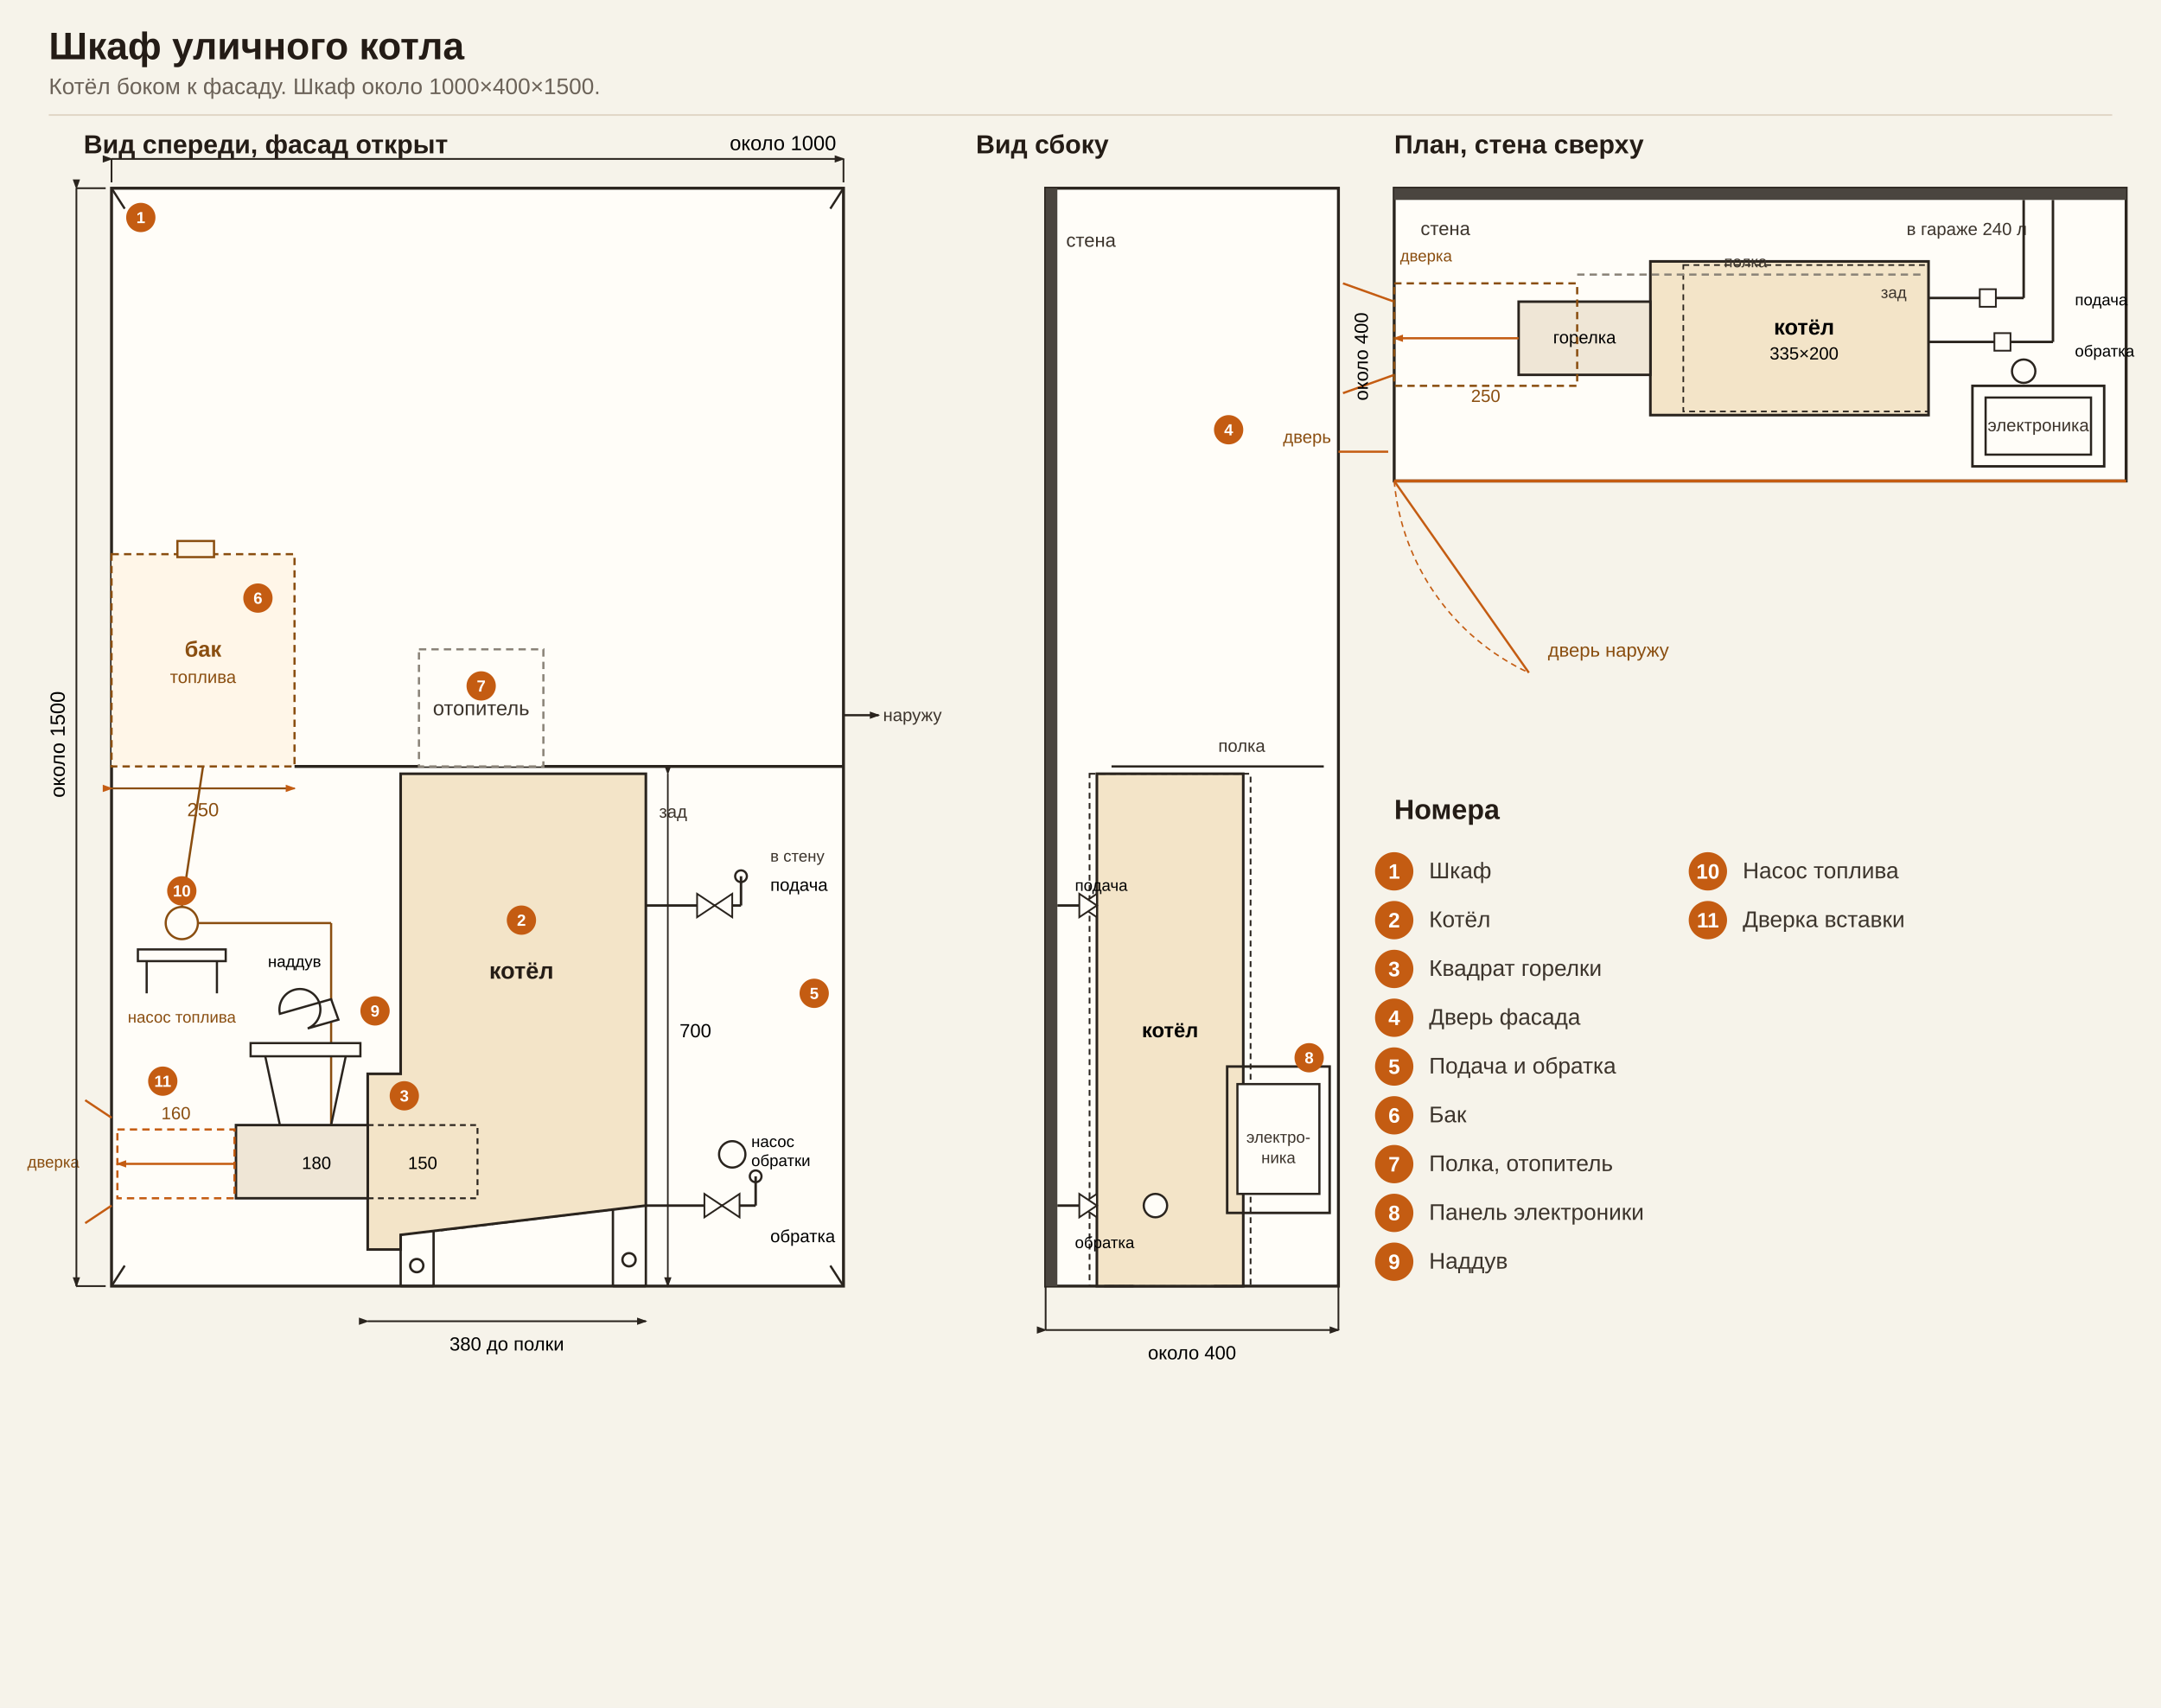
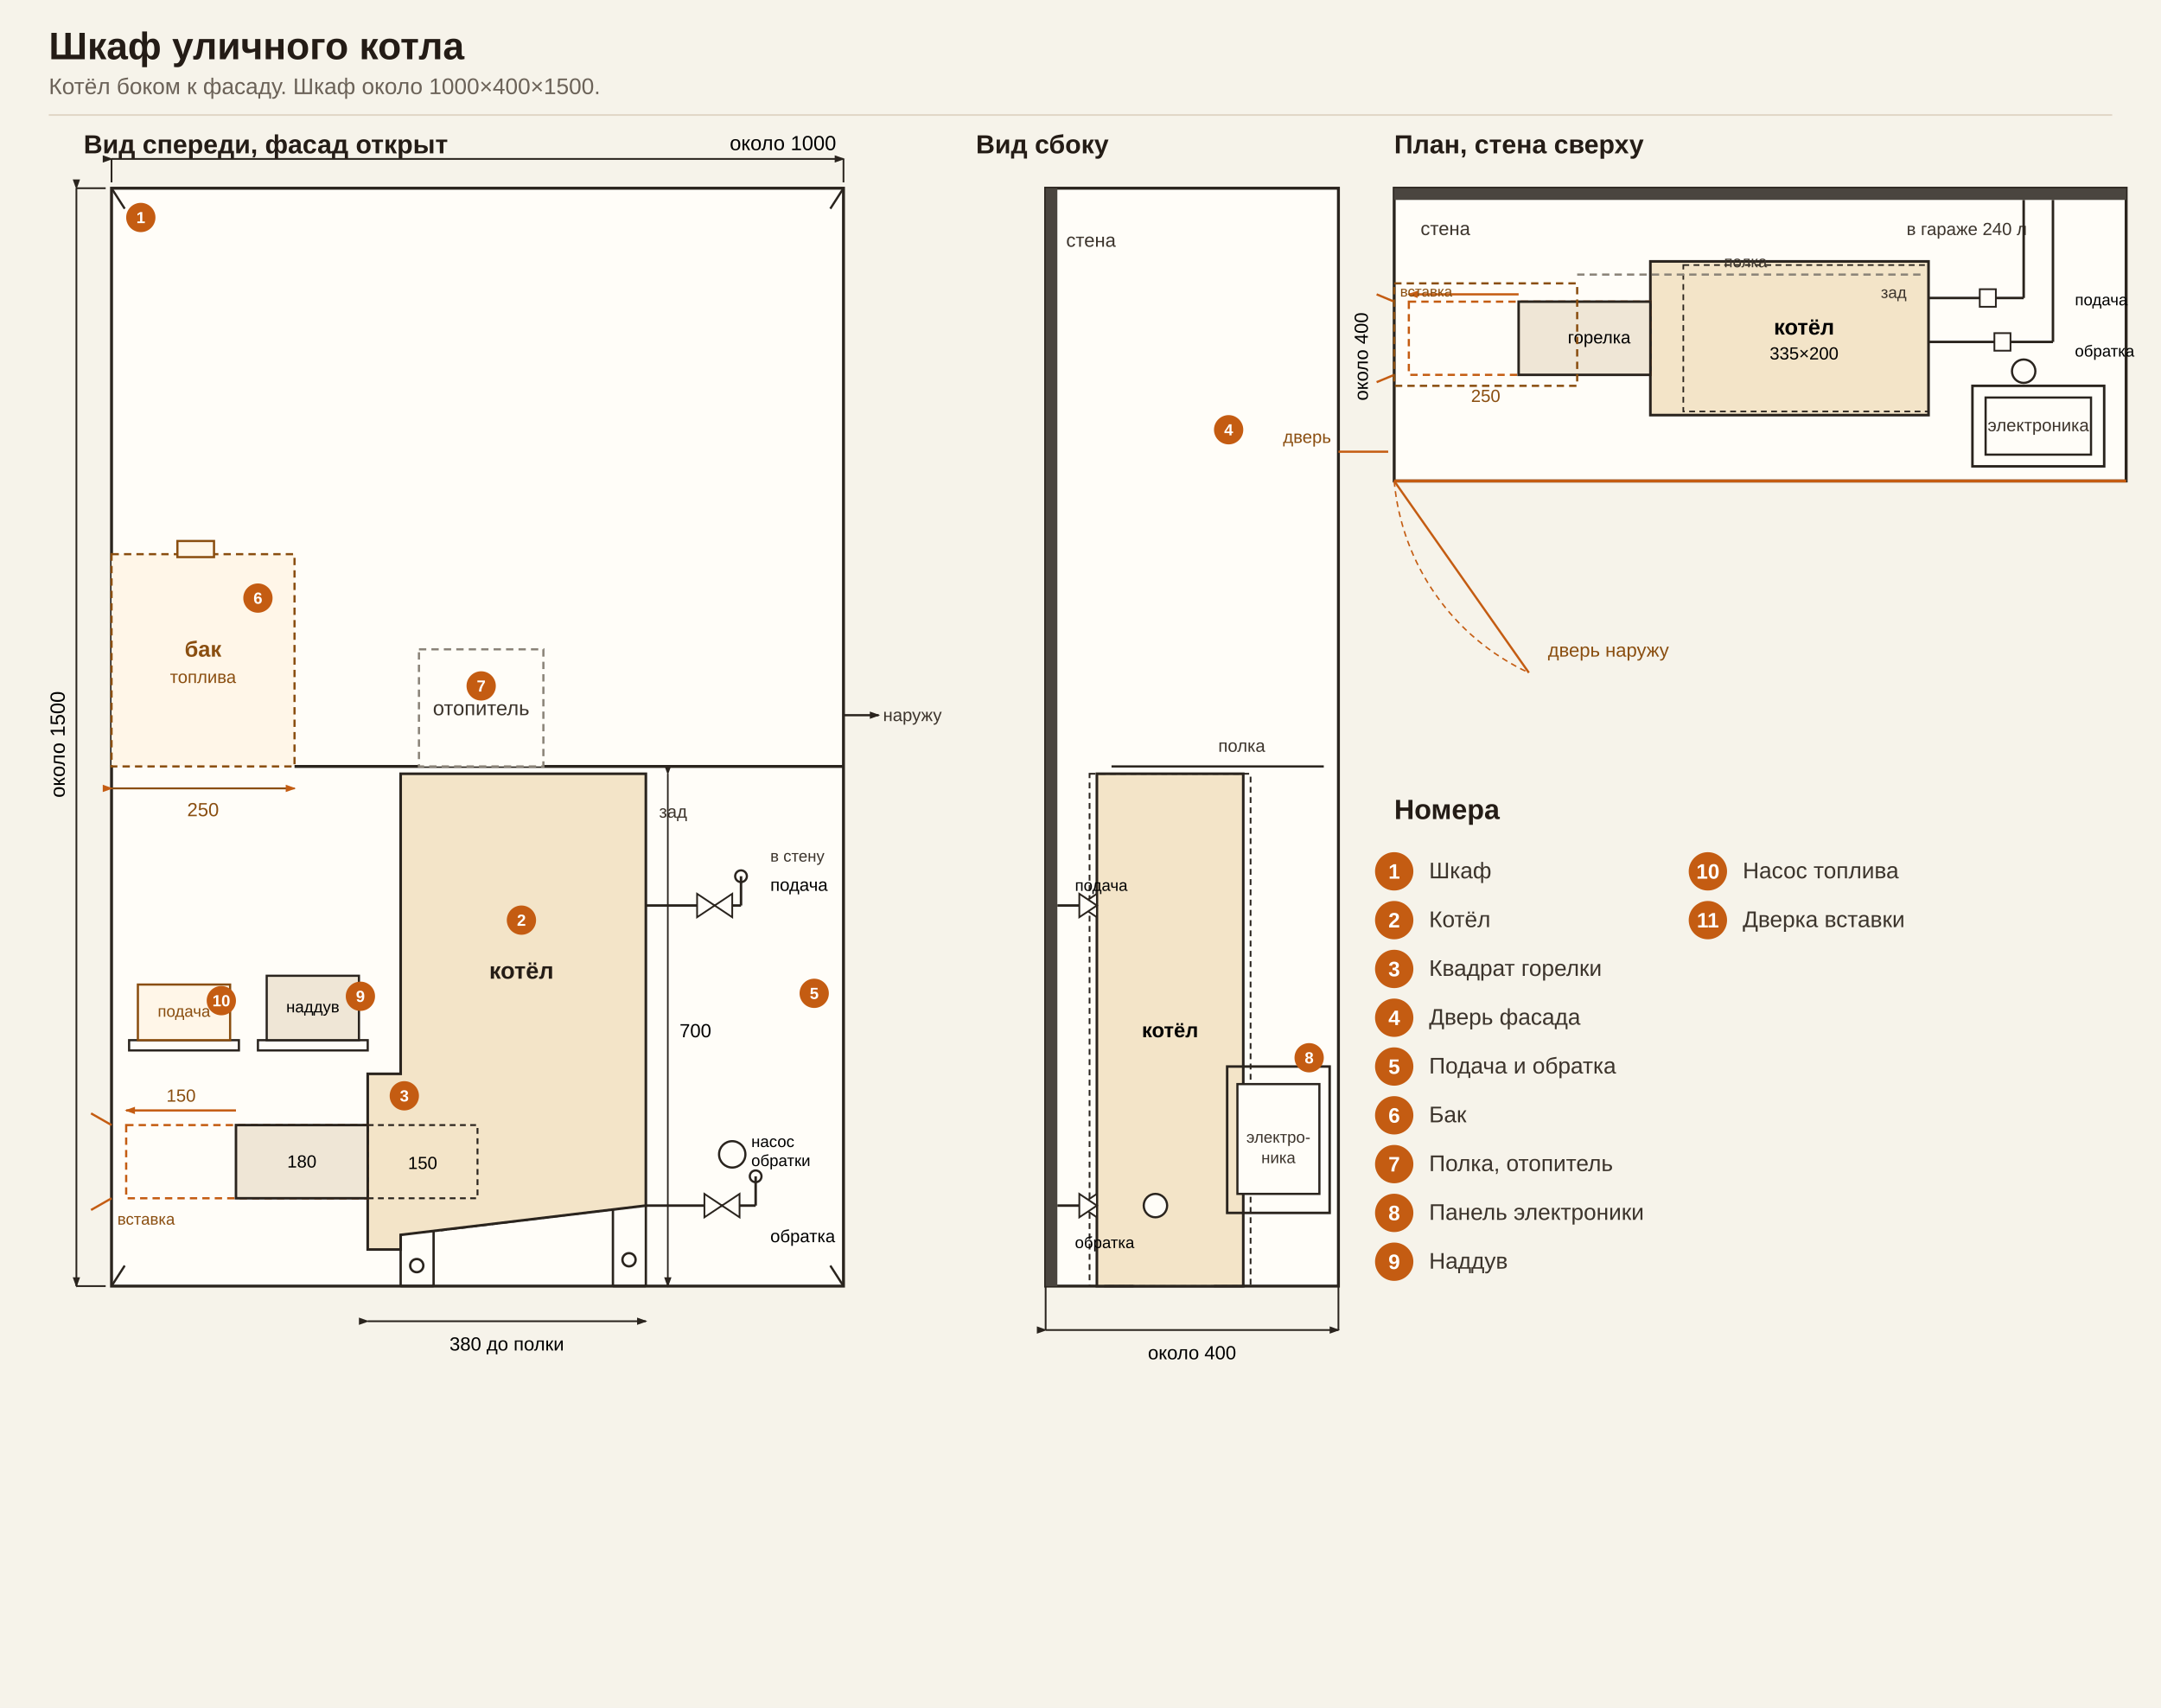
<svg xmlns="http://www.w3.org/2000/svg" width="1240" height="980" viewBox="0 0 1240 980" font-family="Liberation Sans, DejaVu Sans, sans-serif">
  <rect width="1240" height="980" fill="#f6f3ea" />
  <defs>
    <marker id="ah" markerUnits="userSpaceOnUse" markerWidth="14" markerHeight="10" refX="12" refY="5" orient="auto">
      <path d="M0 0 L14 5 L0 10 Z" fill="#2a241e" />
    </marker>
    <marker id="ao" markerUnits="userSpaceOnUse" markerWidth="14" markerHeight="10" refX="12" refY="5" orient="auto">
      <path d="M0 0 L14 5 L0 10 Z" fill="#c45c12" />
    </marker>
  </defs>
  <text x="28" y="34" font-size="22" font-weight="700" fill="#241c16">Шкаф уличного котла</text>
  <text x="28" y="54" font-size="13" fill="#6b6258">Котёл боком к фасаду. Шкаф около 1000×400×1500.</text>
  <line x1="28" y1="66" x2="1212" y2="66" stroke="#e0d6c6" stroke-width="1" />
  <text x="48" y="88" font-size="15" font-weight="700" fill="#241c16">Вид спереди, фасад открыт</text>
  <g transform="translate(64,108) scale(0.42)">
    <rect x="0" y="0" width="1000" height="1500" fill="#fffdf8" stroke="#2a241e" stroke-width="4" />
    <line x1="0" y1="0" x2="18" y2="28" stroke="#2a241e" stroke-width="3" />
    <line x1="1000" y1="0" x2="982" y2="28" stroke="#2a241e" stroke-width="3" />
    <line x1="0" y1="1500" x2="18" y2="1472" stroke="#2a241e" stroke-width="3" />
    <line x1="1000" y1="1500" x2="982" y2="1472" stroke="#2a241e" stroke-width="3" />
    <rect x="0" y="500" width="250" height="290" fill="#fff6e8" stroke="#8a4e10" stroke-width="3" stroke-dasharray="10 7" />
    <rect x="90" y="482" width="50" height="22" fill="#fff6e8" stroke="#8a4e10" stroke-width="3" />
    <text x="125" y="640" text-anchor="middle" font-size="30" fill="#8a4e10" font-weight="700">бак</text>
    <text x="125" y="676" text-anchor="middle" font-size="24" fill="#8a4e10">топлива</text>
    <line x1="0" y1="820" x2="250" y2="820" stroke="#8a4e10" stroke-width="2.6" marker-start="url(#ao)" marker-end="url(#ao)" />
    <text x="125" y="858" text-anchor="middle" font-size="26" fill="#8a4e10">250</text>
    <line x1="250" y1="790" x2="1000" y2="790" stroke="#2a241e" stroke-width="4" />
    <rect x="420" y="630" width="170" height="160" fill="#fffdf8" stroke="#8a8378" stroke-width="3" stroke-dasharray="10 7" />
    <text x="505" y="720" text-anchor="middle" font-size="28" fill="#3c342c">отопитель</text>
    <line x1="1000" y1="720" x2="1048" y2="720" stroke="#2a241e" stroke-width="3" marker-end="url(#ah)" />
    <text x="1054" y="728" font-size="24" fill="#3c342c">наружу</text>
-     <rect x="36" y="1040" width="120" height="16" fill="#fffdf8" stroke="#2a241e" stroke-width="3" />
-     <line x1="48" y1="1056" x2="48" y2="1100" stroke="#2a241e" stroke-width="3" />
-     <line x1="144" y1="1056" x2="144" y2="1100" stroke="#2a241e" stroke-width="3" />
-     <circle cx="96" cy="1004" r="22" fill="#fffdf8" stroke="#8a4e10" stroke-width="3" />
-     <text x="96" y="1140" text-anchor="middle" font-size="22" fill="#8a4e10">насос топлива</text>
-     <line x1="125" y1="790" x2="96" y2="982" stroke="#8a4e10" stroke-width="3" />
-     <line x1="118" y1="1004" x2="300" y2="1004" stroke="#8a4e10" stroke-width="3" />
-     <line x1="300" y1="1004" x2="300" y2="1280" stroke="#8a4e10" stroke-width="3" />
+     <rect x="24" y="1164" width="150" height="14" fill="#fffdf8" stroke="#2a241e" stroke-width="3" />
+     <rect x="36" y="1088" width="126" height="76" fill="#fff6e8" stroke="#8a4e10" stroke-width="3" />
+     <text x="99" y="1132" text-anchor="middle" font-size="22" fill="#8a4e10">подача</text>
    <path fill="#f3e4c8" stroke="#2a241e" stroke-width="3.6" d="M 730 800 H 395 V 1210 H 350 V 1450 H 395 V 1430 L 730 1390 Z" />
    <g fill="none" stroke="#2a241e" stroke-width="3.2">
      <line x1="685" y1="1500" x2="730" y2="1500" />
      <line x1="730" y1="1500" x2="730" y2="1390" />
      <line x1="685" y1="1500" x2="685" y2="1395" />
      <circle cx="707" cy="1464" r="9" />
      <line x1="395" y1="1500" x2="440" y2="1500" />
      <line x1="395" y1="1500" x2="395" y2="1430" />
      <line x1="440" y1="1500" x2="440" y2="1425" />
      <circle cx="417" cy="1472" r="9" />
    </g>
    <line x1="450" y1="1424" x2="680" y2="1396" stroke="#2a241e" stroke-width="2.4" stroke-dasharray="8 6" />
    <rect x="350" y="1280" width="150" height="100" fill="none" stroke="#2a241e" stroke-width="2.6" stroke-dasharray="8 6" />
    <text x="425" y="1340" text-anchor="middle" font-size="24">150</text>
    <text x="560" y="1080" text-anchor="middle" font-size="32" fill="#241c16" font-weight="700">котёл</text>
    <text x="748" y="860" font-size="24" fill="#3c342c">зад</text>
    <line x1="730" y1="980" x2="860" y2="980" stroke="#2a241e" stroke-width="3.4" />
    <line x1="730" y1="1390" x2="880" y2="1390" stroke="#2a241e" stroke-width="3.4" />
    <path d="M800 964 L824 980 L800 996 Z" fill="#fffdf8" stroke="#2a241e" stroke-width="2.4" />
    <path d="M848 964 L824 980 L848 996 Z" fill="#fffdf8" stroke="#2a241e" stroke-width="2.4" />
    <path d="M810 1374 L834 1390 L810 1406 Z" fill="#fffdf8" stroke="#2a241e" stroke-width="2.4" />
    <path d="M858 1374 L834 1390 L858 1406 Z" fill="#fffdf8" stroke="#2a241e" stroke-width="2.4" />
    <circle cx="848" cy="1320" r="18" fill="#fffdf8" stroke="#2a241e" stroke-width="3" />
    <text x="874" y="1310" font-size="22">насос</text>
    <text x="874" y="1336" font-size="22">обратки</text>
    <path d="M860 980 V940" fill="none" stroke="#2a241e" stroke-width="3.4" />
    <circle cx="860" cy="940" r="8" fill="none" stroke="#2a241e" stroke-width="3" />
    <path d="M880 1390 V1350" fill="none" stroke="#2a241e" stroke-width="3.4" />
    <circle cx="880" cy="1350" r="8" fill="none" stroke="#2a241e" stroke-width="3" />
    <text x="900" y="960" font-size="24">подача</text>
    <text x="900" y="1440" font-size="24">обратка</text>
    <text x="900" y="920" font-size="22" fill="#3c342c">в стену</text>
-     <rect x="190" y="1168" width="150" height="18" fill="#fffdf8" stroke="#2a241e" stroke-width="3" />
-     <line x1="210" y1="1186" x2="230" y2="1280" stroke="#2a241e" stroke-width="3" />
-     <line x1="320" y1="1186" x2="300" y2="1280" stroke="#2a241e" stroke-width="3" />
-     <path d="M230 1128 A28 28 0 1 1 268 1148 L310 1136 L300 1108 Z" fill="#fffdf8" stroke="#2a241e" stroke-width="3" />
-     <text x="250" y="1064" text-anchor="middle" font-size="22">наддув</text>
+     <rect x="200" y="1164" width="150" height="14" fill="#fffdf8" stroke="#2a241e" stroke-width="3" />
+     <rect x="212" y="1076" width="126" height="88" fill="#efe6d6" stroke="#2a241e" stroke-width="3" />
+     <text x="275" y="1126" text-anchor="middle" font-size="22">наддув</text>
+     <rect x="20" y="1280" width="330" height="100" fill="none" stroke="#c45c12" stroke-width="3" stroke-dasharray="10 7" />
    <rect x="170" y="1280" width="180" height="100" fill="#efe6d6" stroke="#2a241e" stroke-width="3.4" />
-     <text x="280" y="1340" text-anchor="middle" font-size="24">180</text>
-     <rect x="8" y="1286" width="160" height="94" fill="none" stroke="#c45c12" stroke-width="3" stroke-dasharray="10 7" />
-     <line x1="168" y1="1333" x2="8" y2="1333" stroke="#c45c12" stroke-width="3" marker-end="url(#ao)" />
-     <text x="88" y="1272" text-anchor="middle" font-size="24" fill="#8a4e10">160</text>
-     <line x1="0" y1="1270" x2="-36" y2="1246" stroke="#c45c12" stroke-width="3" />
-     <line x1="0" y1="1390" x2="-36" y2="1414" stroke="#c45c12" stroke-width="3" />
-     <text x="-44" y="1338" text-anchor="end" font-size="22" fill="#8a4e10">дверка</text>
+     <text x="260" y="1338" text-anchor="middle" font-size="24">180</text>
+     <line x1="170" y1="1260" x2="20" y2="1260" stroke="#c45c12" stroke-width="3" marker-end="url(#ao)" />
+     <text x="95" y="1248" text-anchor="middle" font-size="24" fill="#8a4e10">150</text>
+     <line x1="0" y1="1280" x2="-28" y2="1264" stroke="#c45c12" stroke-width="3" />
+     <line x1="0" y1="1380" x2="-28" y2="1396" stroke="#c45c12" stroke-width="3" />
+     <text x="8" y="1416" font-size="22" fill="#8a4e10">вставка</text>
    <g fill="none" stroke="#2a241e" stroke-width="2.4" marker-start="url(#ah)" marker-end="url(#ah)">
      <line x1="350" y1="1548" x2="730" y2="1548" />
    </g>
    <text x="540" y="1588" text-anchor="middle" font-size="26">380 до полки</text>
    <g fill="none" stroke="#2a241e" stroke-width="2.4" marker-start="url(#ah)" marker-end="url(#ah)">
      <line x1="-48" y1="0" x2="-48" y2="1500" />
    </g>
    <line x1="-48" y1="0" x2="-8" y2="0" stroke="#2a241e" stroke-width="2.4" />
    <line x1="-48" y1="1500" x2="-8" y2="1500" stroke="#2a241e" stroke-width="2.4" />
    <text x="-64" y="760" text-anchor="middle" font-size="28" transform="rotate(-90 -64 760)">около 1500</text>
    <g fill="none" stroke="#2a241e" stroke-width="2.4" marker-start="url(#ah)" marker-end="url(#ah)">
      <line x1="0" y1="-40" x2="1000" y2="-40" />
    </g>
    <line x1="0" y1="-40" x2="0" y2="-8" stroke="#2a241e" stroke-width="2.4" />
    <line x1="1000" y1="-40" x2="1000" y2="-8" stroke="#2a241e" stroke-width="2.4" />
    <text x="990" y="-52" text-anchor="end" font-size="28">около 1000</text>
    <g fill="none" stroke="#2a241e" stroke-width="2.2" marker-start="url(#ah)" marker-end="url(#ah)">
      <line x1="760" y1="800" x2="760" y2="1500" />
    </g>
    <text x="776" y="1160" font-size="26">700</text>
    <g font-weight="700" fill="#fff" font-size="22" text-anchor="middle">
      <g transform="translate(40,40)">
        <circle r="20" fill="#c45c12" />
        <text dy="0.35em">1</text>
      </g>
      <g transform="translate(560,1000)">
        <circle r="20" fill="#c45c12" />
        <text dy="0.35em">2</text>
      </g>
      <g transform="translate(400,1240)">
        <circle r="20" fill="#c45c12" />
        <text dy="0.35em">3</text>
      </g>
-       <g transform="translate(360,1124)">
+       <g transform="translate(340,1104)">
        <circle r="20" fill="#c45c12" />
        <text dy="0.35em">9</text>
      </g>
-       <g transform="translate(70,1220)">
-         <circle r="20" fill="#c45c12" />
-         <text dy="0.35em">11</text>
-       </g>
-       <g transform="translate(96,960)">
+       <g transform="translate(150,1110)">
        <circle r="20" fill="#c45c12" />
        <text dy="0.35em">10</text>
      </g>
      <g transform="translate(960,1100)">
        <circle r="20" fill="#c45c12" />
        <text dy="0.35em">5</text>
      </g>
      <g transform="translate(200,560)">
        <circle r="20" fill="#c45c12" />
        <text dy="0.35em">6</text>
      </g>
      <g transform="translate(505,680)">
        <circle r="20" fill="#c45c12" />
        <text dy="0.35em">7</text>
      </g>
    </g>
  </g>
  <text x="560" y="88" font-size="15" font-weight="700" fill="#241c16">Вид сбоку</text>
  <g transform="translate(600,108) scale(0.42)">
    <rect x="0" y="0" width="400" height="1500" fill="#fffdf8" stroke="#2a241e" stroke-width="4" />
    <rect x="0" y="0" width="16" height="1500" fill="#4a453f" />
    <text x="28" y="80" font-size="26" fill="#3c342c">стена</text>
    <line x1="90" y1="790" x2="380" y2="790" stroke="#2a241e" stroke-width="3" />
    <text x="300" y="770" text-anchor="end" font-size="24" fill="#3c342c">полка</text>
    <rect x="70" y="800" width="200" height="700" fill="#f3e4c8" stroke="#2a241e" stroke-width="3.6" />
    <rect x="60" y="800" width="220" height="700" fill="none" stroke="#2a241e" stroke-width="2.4" stroke-dasharray="8 6" />
    <line x1="80" y1="1500" x2="120" y2="1500" stroke="#2a241e" stroke-width="3" />
    <line x1="230" y1="1500" x2="270" y2="1500" stroke="#2a241e" stroke-width="3" />
    <text x="170" y="1160" text-anchor="middle" font-size="28" font-weight="700">котёл</text>
    <line x1="70" y1="980" x2="16" y2="980" stroke="#2a241e" stroke-width="3.4" />
    <line x1="70" y1="1390" x2="16" y2="1390" stroke="#2a241e" stroke-width="3.4" />
    <path d="M70 964 L46 980 L70 996 Z" fill="#fffdf8" stroke="#2a241e" stroke-width="2.4" />
    <path d="M46 964 L70 980 L46 996 Z" fill="#fffdf8" stroke="#2a241e" stroke-width="2.4" />
    <path d="M70 1374 L46 1390 L70 1406 Z" fill="#fffdf8" stroke="#2a241e" stroke-width="2.4" />
    <path d="M46 1374 L70 1390 L46 1406 Z" fill="#fffdf8" stroke="#2a241e" stroke-width="2.4" />
    <circle cx="150" cy="1390" r="16" fill="#fffdf8" stroke="#2a241e" stroke-width="3" />
    <text x="40" y="960" font-size="22">подача</text>
    <text x="40" y="1448" font-size="22">обратка</text>
    <rect x="248" y="1200" width="140" height="200" fill="none" stroke="#2a241e" stroke-width="3.4" />
    <rect x="262" y="1224" width="112" height="150" fill="#fffdf8" stroke="#2a241e" stroke-width="3" />
    <text x="318" y="1304" text-anchor="middle" font-size="22" fill="#3c342c">электро-</text>
    <text x="318" y="1332" text-anchor="middle" font-size="22" fill="#3c342c">ника</text>
    <line x1="400" y1="360" x2="468" y2="360" stroke="#c45c12" stroke-width="3" />
    <text x="390" y="348" text-anchor="end" font-size="24" fill="#8a4e10">дверь</text>
    <g fill="none" stroke="#2a241e" stroke-width="2.4" marker-start="url(#ah)" marker-end="url(#ah)">
      <line x1="0" y1="1560" x2="400" y2="1560" />
    </g>
    <line x1="0" y1="1500" x2="0" y2="1560" stroke="#2a241e" stroke-width="2.4" />
    <line x1="400" y1="1500" x2="400" y2="1560" stroke="#2a241e" stroke-width="2.4" />
    <text x="200" y="1600" text-anchor="middle" font-size="26">около 400</text>
    <g font-weight="700" fill="#fff" font-size="22" text-anchor="middle">
      <g transform="translate(250,330)">
        <circle r="20" fill="#c45c12" />
        <text dy="0.35em">4</text>
      </g>
      <g transform="translate(360,1188)">
        <circle r="20" fill="#c45c12" />
        <text dy="0.35em">8</text>
      </g>
    </g>
  </g>
  <text x="800" y="88" font-size="15" font-weight="700" fill="#241c16">План, стена сверху</text>
  <g transform="translate(800,108) scale(0.42)">
    <rect x="0" y="0" width="1000" height="400" fill="#fffdf8" stroke="#2a241e" stroke-width="4" />
    <rect x="0" y="0" width="1000" height="16" fill="#4a453f" />
    <text x="36" y="64" font-size="26" fill="#3c342c">стена</text>
    <text x="700" y="64" font-size="24" fill="#3c342c">в гараже 240 л</text>
    <rect x="350" y="100" width="380" height="210" fill="#f3e4c8" stroke="#2a241e" stroke-width="3.6" />
    <rect x="395" y="105" width="335" height="200" fill="none" stroke="#2a241e" stroke-width="2.2" stroke-dasharray="8 6" />
    <text x="560" y="200" text-anchor="middle" font-size="30" font-weight="700">котёл</text>
    <text x="560" y="234" text-anchor="middle" font-size="24">335×200</text>
    <text x="700" y="150" text-anchor="end" font-size="22" fill="#3c342c">зад</text>
+     <rect x="20" y="155" width="330" height="100" fill="none" stroke="#c45c12" stroke-width="3" stroke-dasharray="10 7" />
    <rect x="170" y="155" width="180" height="100" fill="#efe6d6" stroke="#2a241e" stroke-width="3.4" />
-     <text x="260" y="212" text-anchor="middle" font-size="24">горелка</text>
-     <line x1="170" y1="205" x2="0" y2="205" stroke="#c45c12" stroke-width="3" marker-end="url(#ao)" />
-     <line x1="0" y1="155" x2="-70" y2="130" stroke="#c45c12" stroke-width="3" />
-     <line x1="0" y1="255" x2="-70" y2="280" stroke="#c45c12" stroke-width="3" />
-     <text x="8" y="100" font-size="22" fill="#8a4e10">дверка</text>
+     <text x="280" y="212" text-anchor="middle" font-size="24">горелка</text>
+     <line x1="170" y1="145" x2="20" y2="145" stroke="#c45c12" stroke-width="3" marker-end="url(#ao)" />
+     <line x1="0" y1="155" x2="-24" y2="145" stroke="#c45c12" stroke-width="3" />
+     <line x1="0" y1="255" x2="-24" y2="265" stroke="#c45c12" stroke-width="3" />
+     <text x="8" y="148" font-size="20" fill="#8a4e10">вставка</text>
    <rect x="0" y="130" width="250" height="140" fill="none" stroke="#8a4e10" stroke-width="3" stroke-dasharray="10 7" />
    <text x="125" y="292" text-anchor="middle" font-size="24" fill="#8a4e10">250</text>
    <line x1="250" y1="118" x2="720" y2="118" stroke="#8a8378" stroke-width="3" stroke-dasharray="10 7" />
    <text x="480" y="108" text-anchor="middle" font-size="22" fill="#3c342c">полка</text>
    <line x1="730" y1="150" x2="860" y2="150" stroke="#2a241e" stroke-width="3.4" />
    <line x1="730" y1="210" x2="900" y2="210" stroke="#2a241e" stroke-width="3.4" />
    <rect x="800" y="138" width="22" height="24" fill="#fffdf8" stroke="#2a241e" stroke-width="2.4" />
    <rect x="820" y="198" width="22" height="24" fill="#fffdf8" stroke="#2a241e" stroke-width="2.4" />
    <line x1="860" y1="150" x2="860" y2="16" stroke="#2a241e" stroke-width="3.4" />
    <line x1="900" y1="210" x2="900" y2="16" stroke="#2a241e" stroke-width="3.4" />
    <text x="930" y="160" font-size="22">подача</text>
    <text x="930" y="230" font-size="22">обратка</text>
    <circle cx="860" cy="250" r="16" fill="#fffdf8" stroke="#2a241e" stroke-width="3" />
    <rect x="790" y="270" width="180" height="110" fill="none" stroke="#2a241e" stroke-width="3.4" />
    <rect x="808" y="286" width="144" height="78" fill="#fffdf8" stroke="#2a241e" stroke-width="3" />
    <text x="880" y="332" text-anchor="middle" font-size="24" fill="#3c342c">электроника</text>
    <line x1="0" y1="400" x2="1000" y2="400" stroke="#c45c12" stroke-width="4" />
    <path d="M0 400 L184 662" fill="none" stroke="#c45c12" stroke-width="3" />
    <path d="M0 400 A320 320 0 0 0 184 662" fill="none" stroke="#c45c12" stroke-width="2" stroke-dasharray="8 6" />
    <text x="210" y="640" font-size="26" fill="#8a4e10">дверь наружу</text>
    <text x="-36" y="230" text-anchor="middle" font-size="26" transform="rotate(-90 -36 230)">около 400</text>
  </g>
  <text x="800" y="470" font-size="16" font-weight="700" fill="#241c16">Номера</text>
  <g font-size="13" fill="#3c342c">
    <g transform="translate(800,500)">
      <circle r="11" fill="#c45c12" />
      <text fill="#fff" font-size="12" font-weight="700" text-anchor="middle" dy="0.35em">1</text>
      <text x="20" y="4">Шкаф</text>
    </g>
    <g transform="translate(800,528)">
      <circle r="11" fill="#c45c12" />
      <text fill="#fff" font-size="12" font-weight="700" text-anchor="middle" dy="0.35em">2</text>
      <text x="20" y="4">Котёл</text>
    </g>
    <g transform="translate(800,556)">
      <circle r="11" fill="#c45c12" />
      <text fill="#fff" font-size="12" font-weight="700" text-anchor="middle" dy="0.35em">3</text>
      <text x="20" y="4">Квадрат горелки</text>
    </g>
    <g transform="translate(800,584)">
      <circle r="11" fill="#c45c12" />
      <text fill="#fff" font-size="12" font-weight="700" text-anchor="middle" dy="0.35em">4</text>
      <text x="20" y="4">Дверь фасада</text>
    </g>
    <g transform="translate(800,612)">
      <circle r="11" fill="#c45c12" />
      <text fill="#fff" font-size="12" font-weight="700" text-anchor="middle" dy="0.35em">5</text>
      <text x="20" y="4">Подача и обратка</text>
    </g>
    <g transform="translate(800,640)">
      <circle r="11" fill="#c45c12" />
      <text fill="#fff" font-size="12" font-weight="700" text-anchor="middle" dy="0.35em">6</text>
      <text x="20" y="4">Бак</text>
    </g>
    <g transform="translate(800,668)">
      <circle r="11" fill="#c45c12" />
      <text fill="#fff" font-size="12" font-weight="700" text-anchor="middle" dy="0.35em">7</text>
      <text x="20" y="4">Полка, отопитель</text>
    </g>
    <g transform="translate(800,696)">
      <circle r="11" fill="#c45c12" />
      <text fill="#fff" font-size="12" font-weight="700" text-anchor="middle" dy="0.35em">8</text>
      <text x="20" y="4">Панель электроники</text>
    </g>
    <g transform="translate(800,724)">
      <circle r="11" fill="#c45c12" />
      <text fill="#fff" font-size="12" font-weight="700" text-anchor="middle" dy="0.35em">9</text>
      <text x="20" y="4">Наддув</text>
    </g>
    <g transform="translate(980,500)">
      <circle r="11" fill="#c45c12" />
      <text fill="#fff" font-size="12" font-weight="700" text-anchor="middle" dy="0.35em">10</text>
      <text x="20" y="4">Насос топлива</text>
    </g>
    <g transform="translate(980,528)">
      <circle r="11" fill="#c45c12" />
      <text fill="#fff" font-size="12" font-weight="700" text-anchor="middle" dy="0.35em">11</text>
      <text x="20" y="4">Дверка вставки</text>
    </g>
  </g>
</svg>
